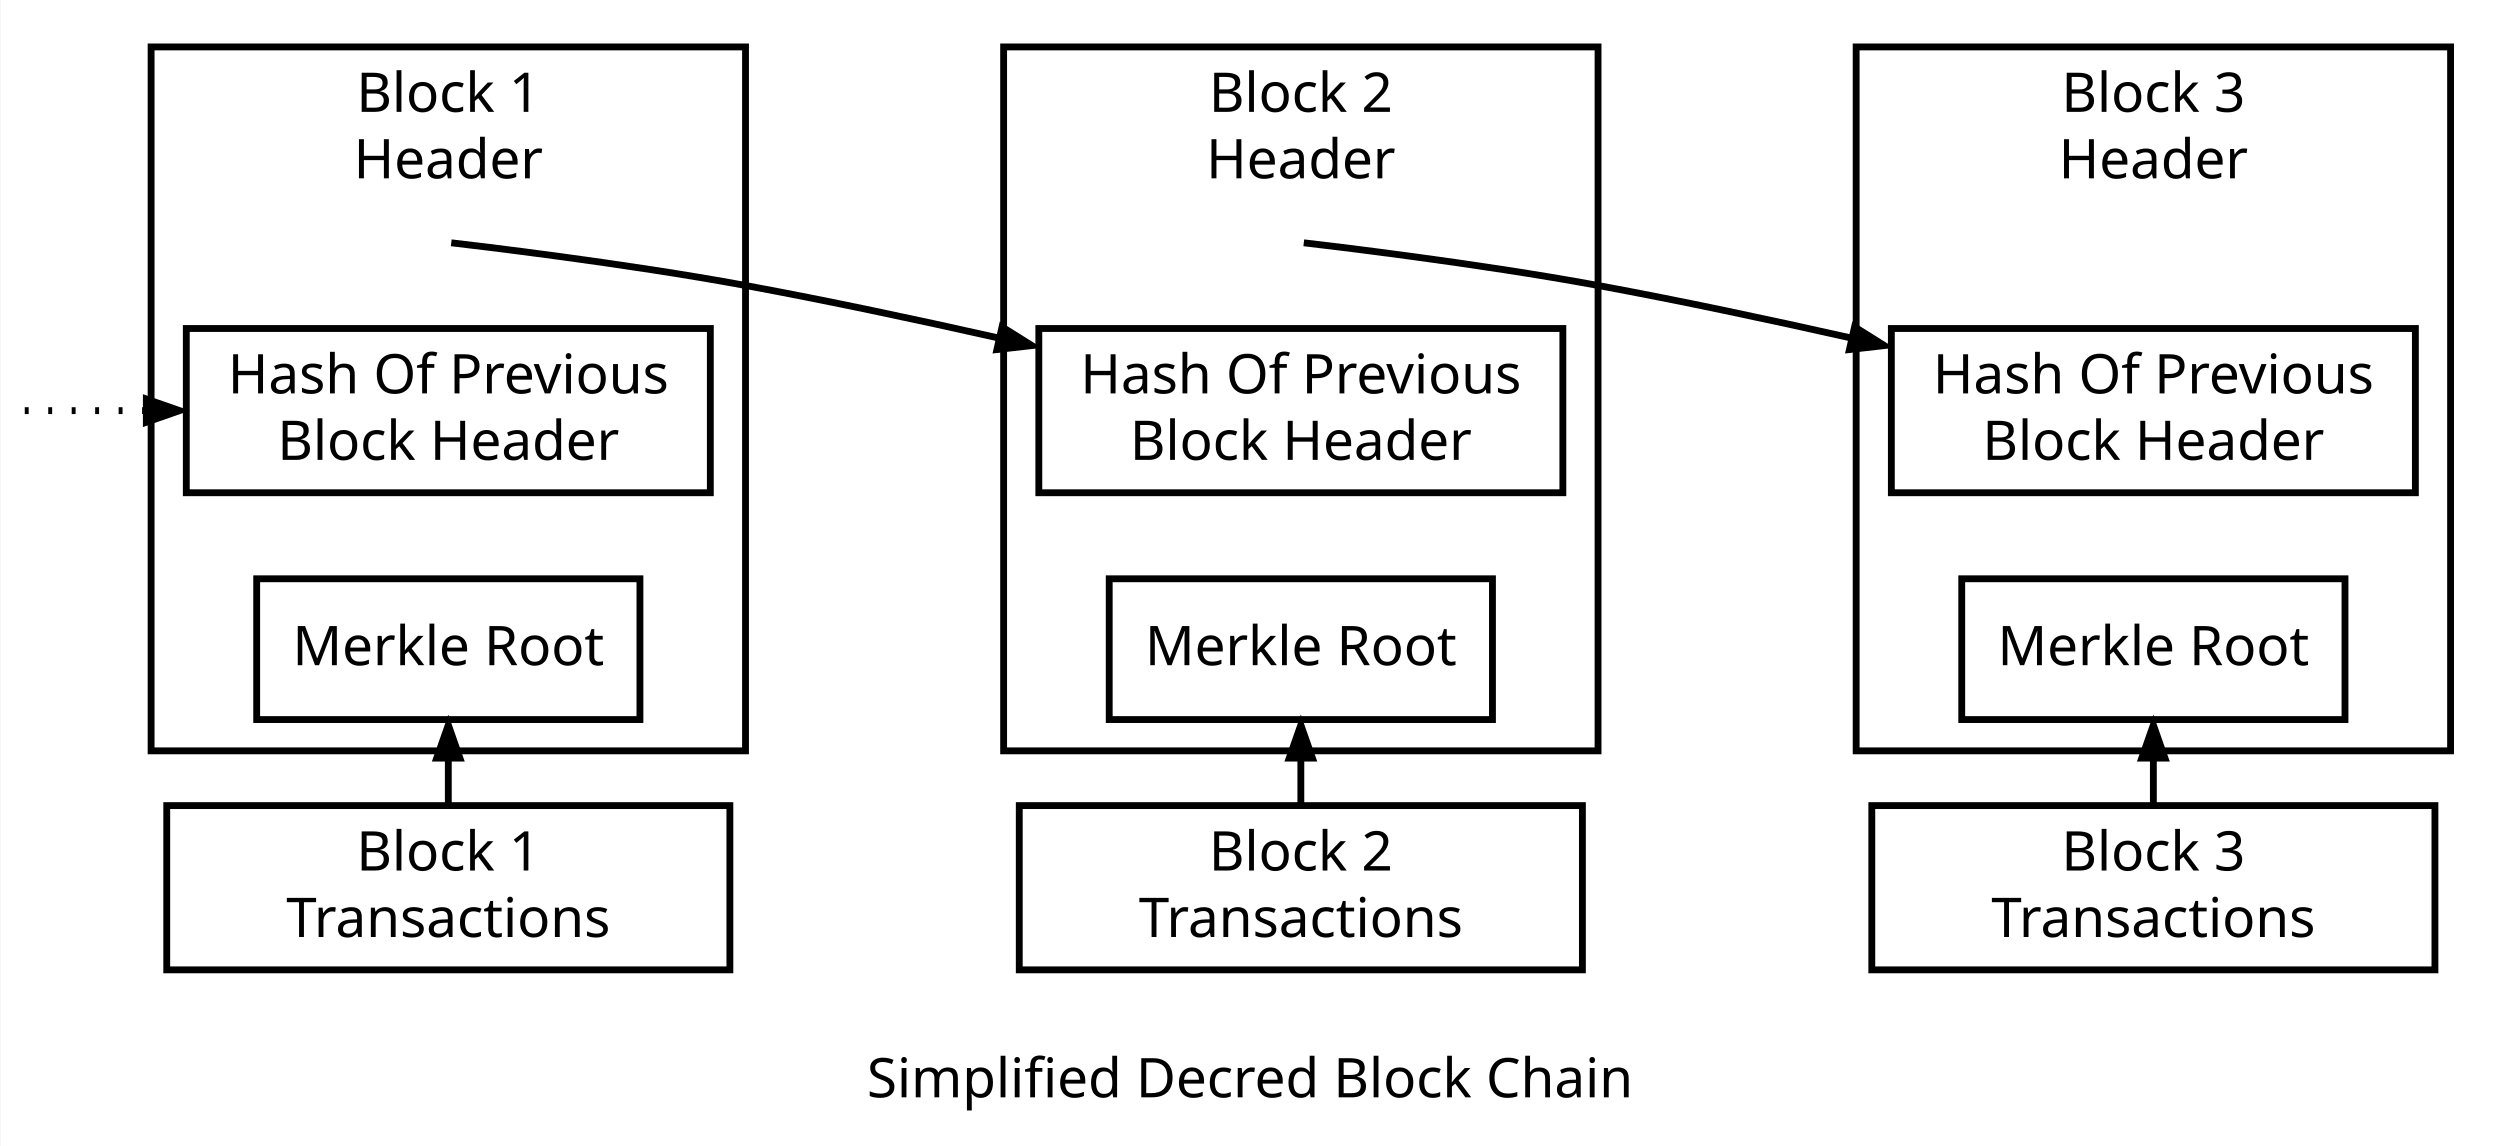
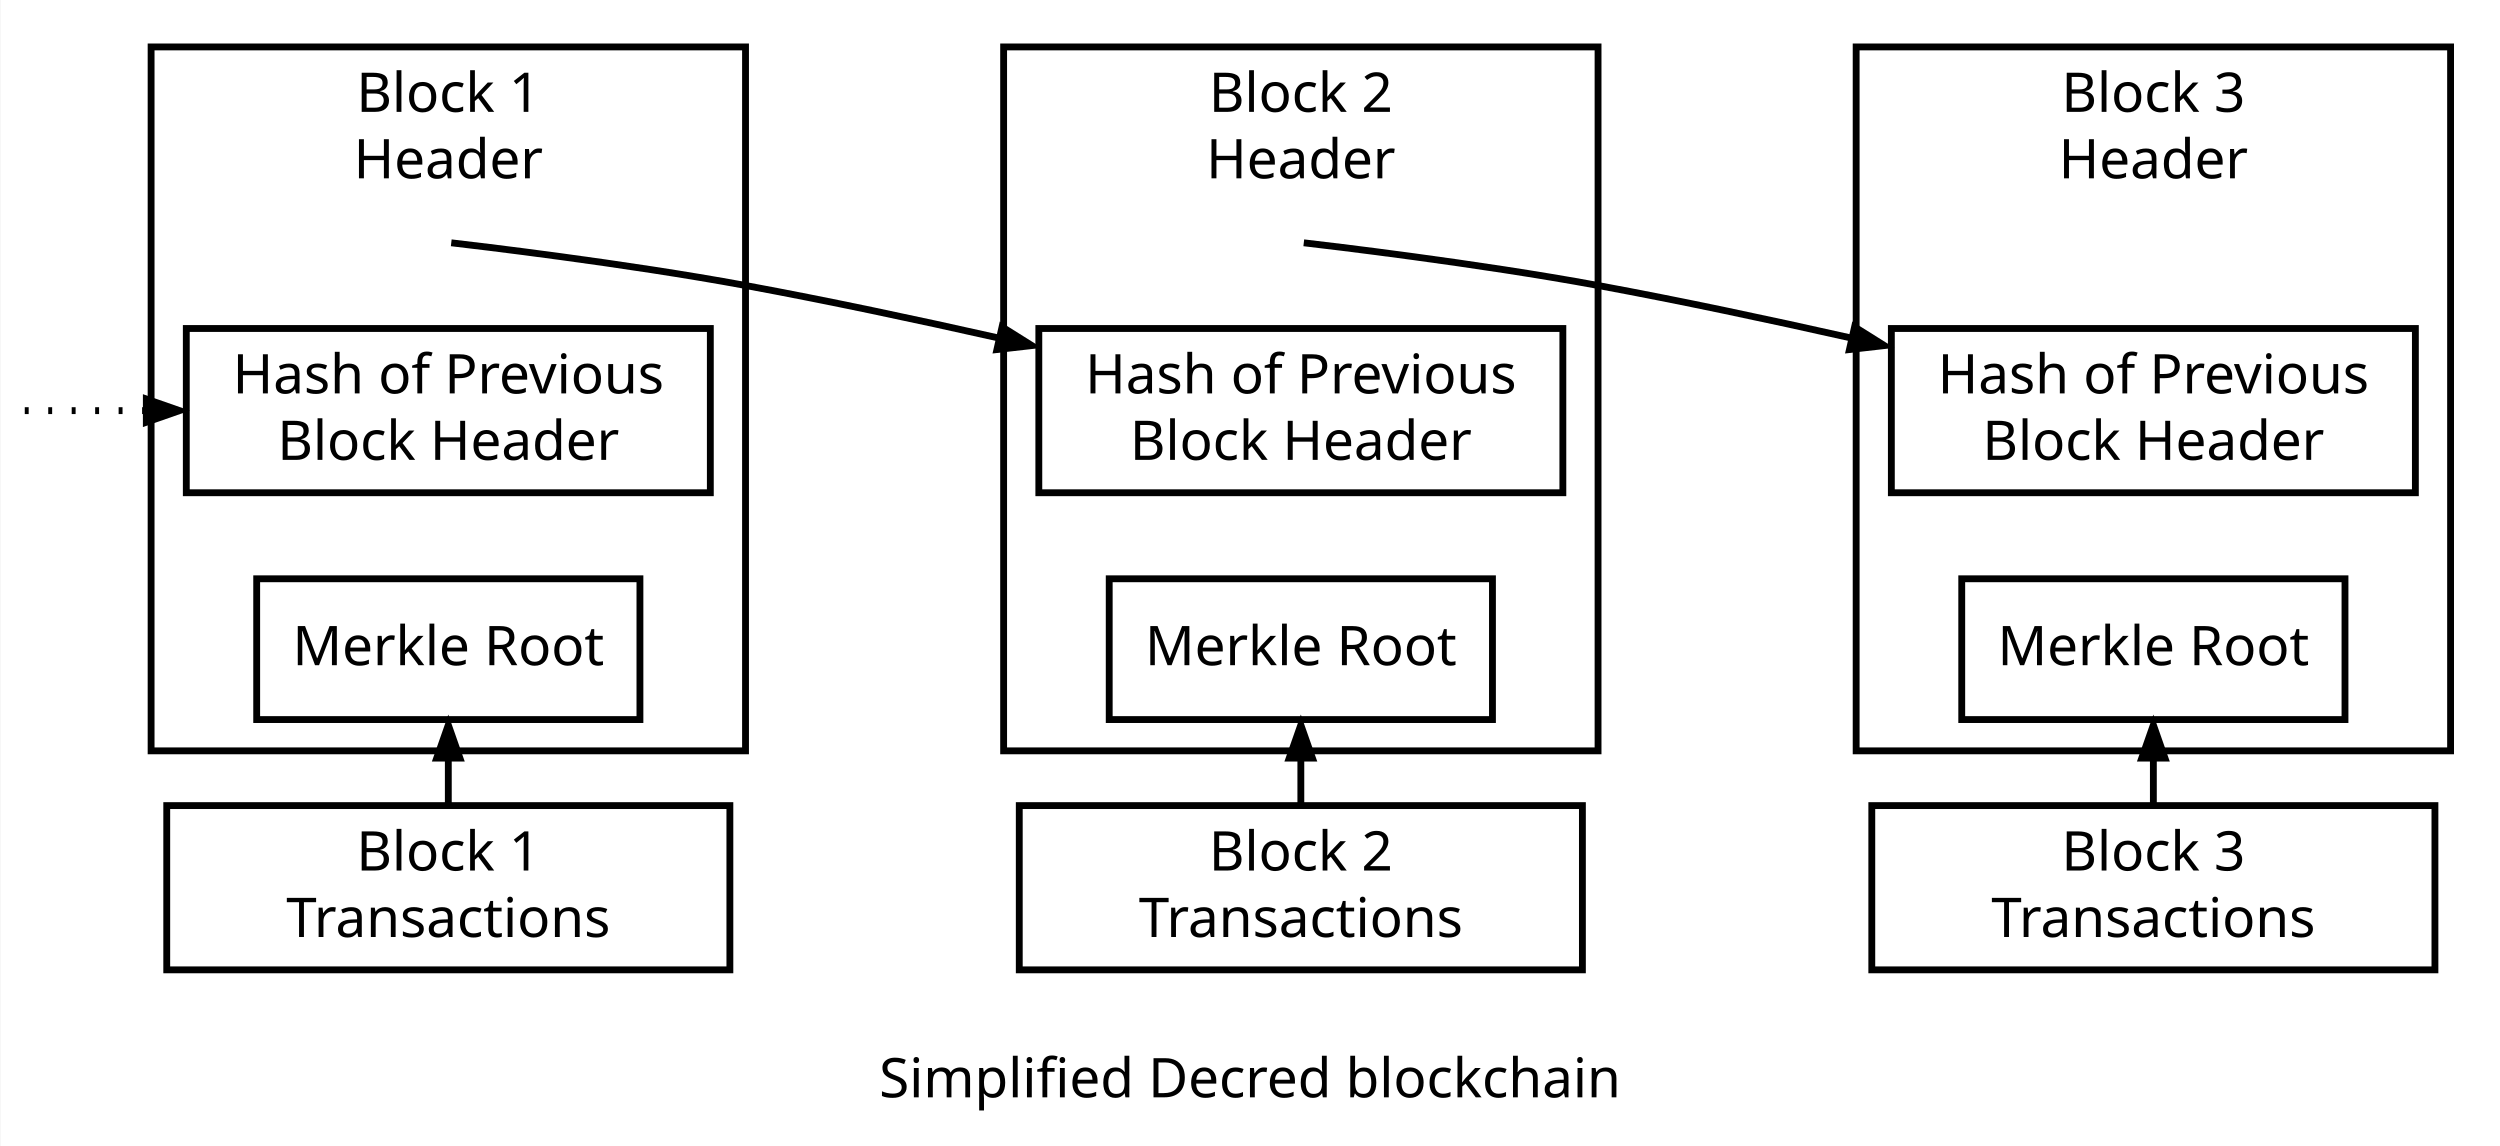
<svg xmlns="http://www.w3.org/2000/svg" width="480pt" height="220pt" viewBox="0.00 0.00 480.00 220.44" version="1.1" id="svg153">
  <defs id="defs157" />
  <g id="graph1" class="graph" transform="scale(0.752351 0.752351) rotate(0) translate(4 289)">
    <polygon fill="white" stroke="white" points="-4,5 -4,-289 635,-289 635,5 -4,5" id="polygon4" />
-     <text x="315" y="-8.4" font-size="14.00" id="text6" style="font-size:14px;font-family:Sans;text-anchor:middle">Simplified Decred Block Chain</text>
+     <text x="315" y="-8.4" font-size="14.00" id="text6" style="font-size:14px;font-family:Sans;text-anchor:middle">Simplified Decred blockchain</text>
    <g id="graph2" class="cluster">
      <polygon fill="none" stroke="black" stroke-width="1.75" points="34,-97 34,-277 186,-277 186,-97 34,-97" id="polygon10" />
      <text text-anchor="middle" x="110" y="-260.4" font-family="Sans" font-size="14.00" id="text12">Block 1</text>
      <text text-anchor="middle" x="110" y="-243.4" font-family="Sans" font-size="14.00" id="text14">Header</text>
    </g>
    <g id="graph3" class="cluster">
      <polygon fill="none" stroke="black" stroke-width="1.75" points="252,-97 252,-277 404,-277 404,-97 252,-97" id="polygon19" />
      <text text-anchor="middle" x="328" y="-260.4" font-family="Sans" font-size="14.00" id="text21">Block 2</text>
      <text text-anchor="middle" x="328" y="-243.4" font-family="Sans" font-size="14.00" id="text23">Header</text>
    </g>
    <g id="graph4" class="cluster">
      <polygon fill="none" stroke="black" stroke-width="1.75" points="470,-97 470,-277 622,-277 622,-97 470,-97" id="polygon28" />
      <text text-anchor="middle" x="546" y="-260.4" font-family="Sans" font-size="14.00" id="text30">Block 3</text>
      <text text-anchor="middle" x="546" y="-243.4" font-family="Sans" font-size="14.00" id="text32">Header</text>
    </g>
    <g id="node1" class="node">
      <polygon fill="none" stroke="black" stroke-width="1.75" points="182,-83 38,-83 38,-41 182,-41 182,-83" id="polygon37" />
      <text text-anchor="middle" x="110" y="-66.4" font-family="Sans" font-size="14.00" id="text39">Block 1</text>
      <text text-anchor="middle" x="110" y="-49.4" font-family="Sans" font-size="14.00" id="text41">Transactions</text>
    </g>
    <g id="node5" class="node">
      <polygon fill="none" stroke="black" stroke-width="1.75" points="159,-141 61,-141 61,-105 159,-105 159,-141" id="polygon46" />
      <text text-anchor="middle" x="110" y="-118.9" font-family="Sans" font-size="14.00" id="text48">Merkle Root</text>
    </g>
    <g id="edge14" class="edge">
      <path fill="none" stroke="black" stroke-width="1.75" d="M110,-83.445C110,-87.11 110,-90.775 110,-94.44" id="path53" />
      <polygon fill="black" stroke="black" points="106.5,-94.768 110,-104.768 113.5,-94.768 106.5,-94.768" id="polygon55" />
    </g>
    <g id="node6" class="node">
      <polygon fill="none" stroke="black" stroke-width="1.75" points="400,-83 256,-83 256,-41 400,-41 400,-83" id="polygon60" />
      <text text-anchor="middle" x="328" y="-66.4" font-family="Sans" font-size="14.00" id="text62">Block 2</text>
      <text text-anchor="middle" x="328" y="-49.4" font-family="Sans" font-size="14.00" id="text64">Transactions</text>
    </g>
    <g id="node9" class="node">
      <polygon fill="none" stroke="black" stroke-width="1.75" points="395,-205 261,-205 261,-163 395,-163 395,-205" id="polygon69" />
-       <text text-anchor="middle" x="328" y="-188.4" font-family="Sans" font-size="14.00" id="text71">Hash Of Previous</text>
+       <text text-anchor="middle" x="328" y="-188.4" font-family="Sans" font-size="14.00" id="text71">Hash of Previous</text>
      <text text-anchor="middle" x="328" y="-171.4" font-family="Sans" font-size="14.00" id="text73">Block Header</text>
    </g>
    <g id="edge7" class="edge">
      <path fill="none" stroke="black" stroke-width="1.75" d="M110.753,-226.914C116.577,-226.242 155.06,-221.716 186,-216 207.024,-212.116 229.66,-207.304 250.547,-202.602" id="path78" />
      <polygon fill="black" stroke="black" points="251.35,-206.009 260.326,-200.38 249.799,-199.183 251.35,-206.009" id="polygon80" />
    </g>
    <g id="node4" class="node">
      <polygon fill="none" stroke="black" stroke-width="1.75" points="177,-205 43,-205 43,-163 177,-163 177,-205" id="polygon85" />
-       <text text-anchor="middle" x="110" y="-188.4" font-family="Sans" font-size="14.00" id="text87">Hash Of Previous</text>
+       <text text-anchor="middle" x="110" y="-188.4" font-family="Sans" font-size="14.00" id="text87">Hash of Previous</text>
      <text text-anchor="middle" x="110" y="-171.4" font-family="Sans" font-size="14.00" id="text89">Block Header</text>
    </g>
    <g id="node10" class="node">
      <polygon fill="none" stroke="black" stroke-width="1.75" points="377,-141 279,-141 279,-105 377,-105 377,-141" id="polygon94" />
      <text text-anchor="middle" x="328" y="-118.9" font-family="Sans" font-size="14.00" id="text96">Merkle Root</text>
    </g>
    <g id="edge16" class="edge">
      <path fill="none" stroke="black" stroke-width="1.75" d="M328,-83.445C328,-87.11 328,-90.775 328,-94.44" id="path101" />
      <polygon fill="black" stroke="black" points="324.5,-94.768 328,-104.768 331.5,-94.768 324.5,-94.768" id="polygon103" />
    </g>
    <g id="node11" class="node">
      <polygon fill="none" stroke="black" stroke-width="1.75" points="618,-83 474,-83 474,-41 618,-41 618,-83" id="polygon108" />
      <text text-anchor="middle" x="546" y="-66.4" font-family="Sans" font-size="14.00" id="text110">Block 3</text>
      <text text-anchor="middle" x="546" y="-49.4" font-family="Sans" font-size="14.00" id="text112">Transactions</text>
    </g>
    <g id="node15" class="node">
      <polygon fill="none" stroke="black" stroke-width="1.75" points="613,-205 479,-205 479,-163 613,-163 613,-205" id="polygon117" />
-       <text text-anchor="middle" x="546" y="-188.4" font-family="Sans" font-size="14.00" id="text119">Hash Of Previous</text>
+       <text text-anchor="middle" x="546" y="-188.4" font-family="Sans" font-size="14.00" id="text119">Hash of Previous</text>
      <text text-anchor="middle" x="546" y="-171.4" font-family="Sans" font-size="14.00" id="text121">Block Header</text>
    </g>
    <g id="edge9" class="edge">
      <path fill="none" stroke="black" stroke-width="1.75" d="M328.753,-226.914C334.577,-226.242 373.06,-221.716 404,-216 425.024,-212.116 447.66,-207.304 468.547,-202.602" id="path126" />
      <polygon fill="black" stroke="black" points="469.35,-206.009 478.326,-200.38 467.799,-199.183 469.35,-206.009" id="polygon128" />
    </g>
    <g id="node16" class="node">
      <polygon fill="none" stroke="black" stroke-width="1.75" points="595,-141 497,-141 497,-105 595,-105 595,-141" id="polygon133" />
      <text text-anchor="middle" x="546" y="-118.9" font-family="Sans" font-size="14.00" id="text135">Merkle Root</text>
    </g>
    <g id="edge18" class="edge">
      <path fill="none" stroke="black" stroke-width="1.75" d="M546,-83.445C546,-87.11 546,-90.775 546,-94.44" id="path140" />
      <polygon fill="black" stroke="black" points="542.5,-94.768 546,-104.768 549.5,-94.768 542.5,-94.768" id="polygon142" />
    </g>
    <g id="edge5" class="edge">
      <path fill="none" stroke="black" stroke-width="1.75" stroke-dasharray="1,5" d="M1.696,-184C4.671,-184 16.86,-184 32.052,-184" id="path147" />
      <polygon fill="black" stroke="black" points="32.403,-187.5 42.403,-184 32.403,-180.5 32.403,-187.5" id="polygon149" />
    </g>
  </g>
</svg>
